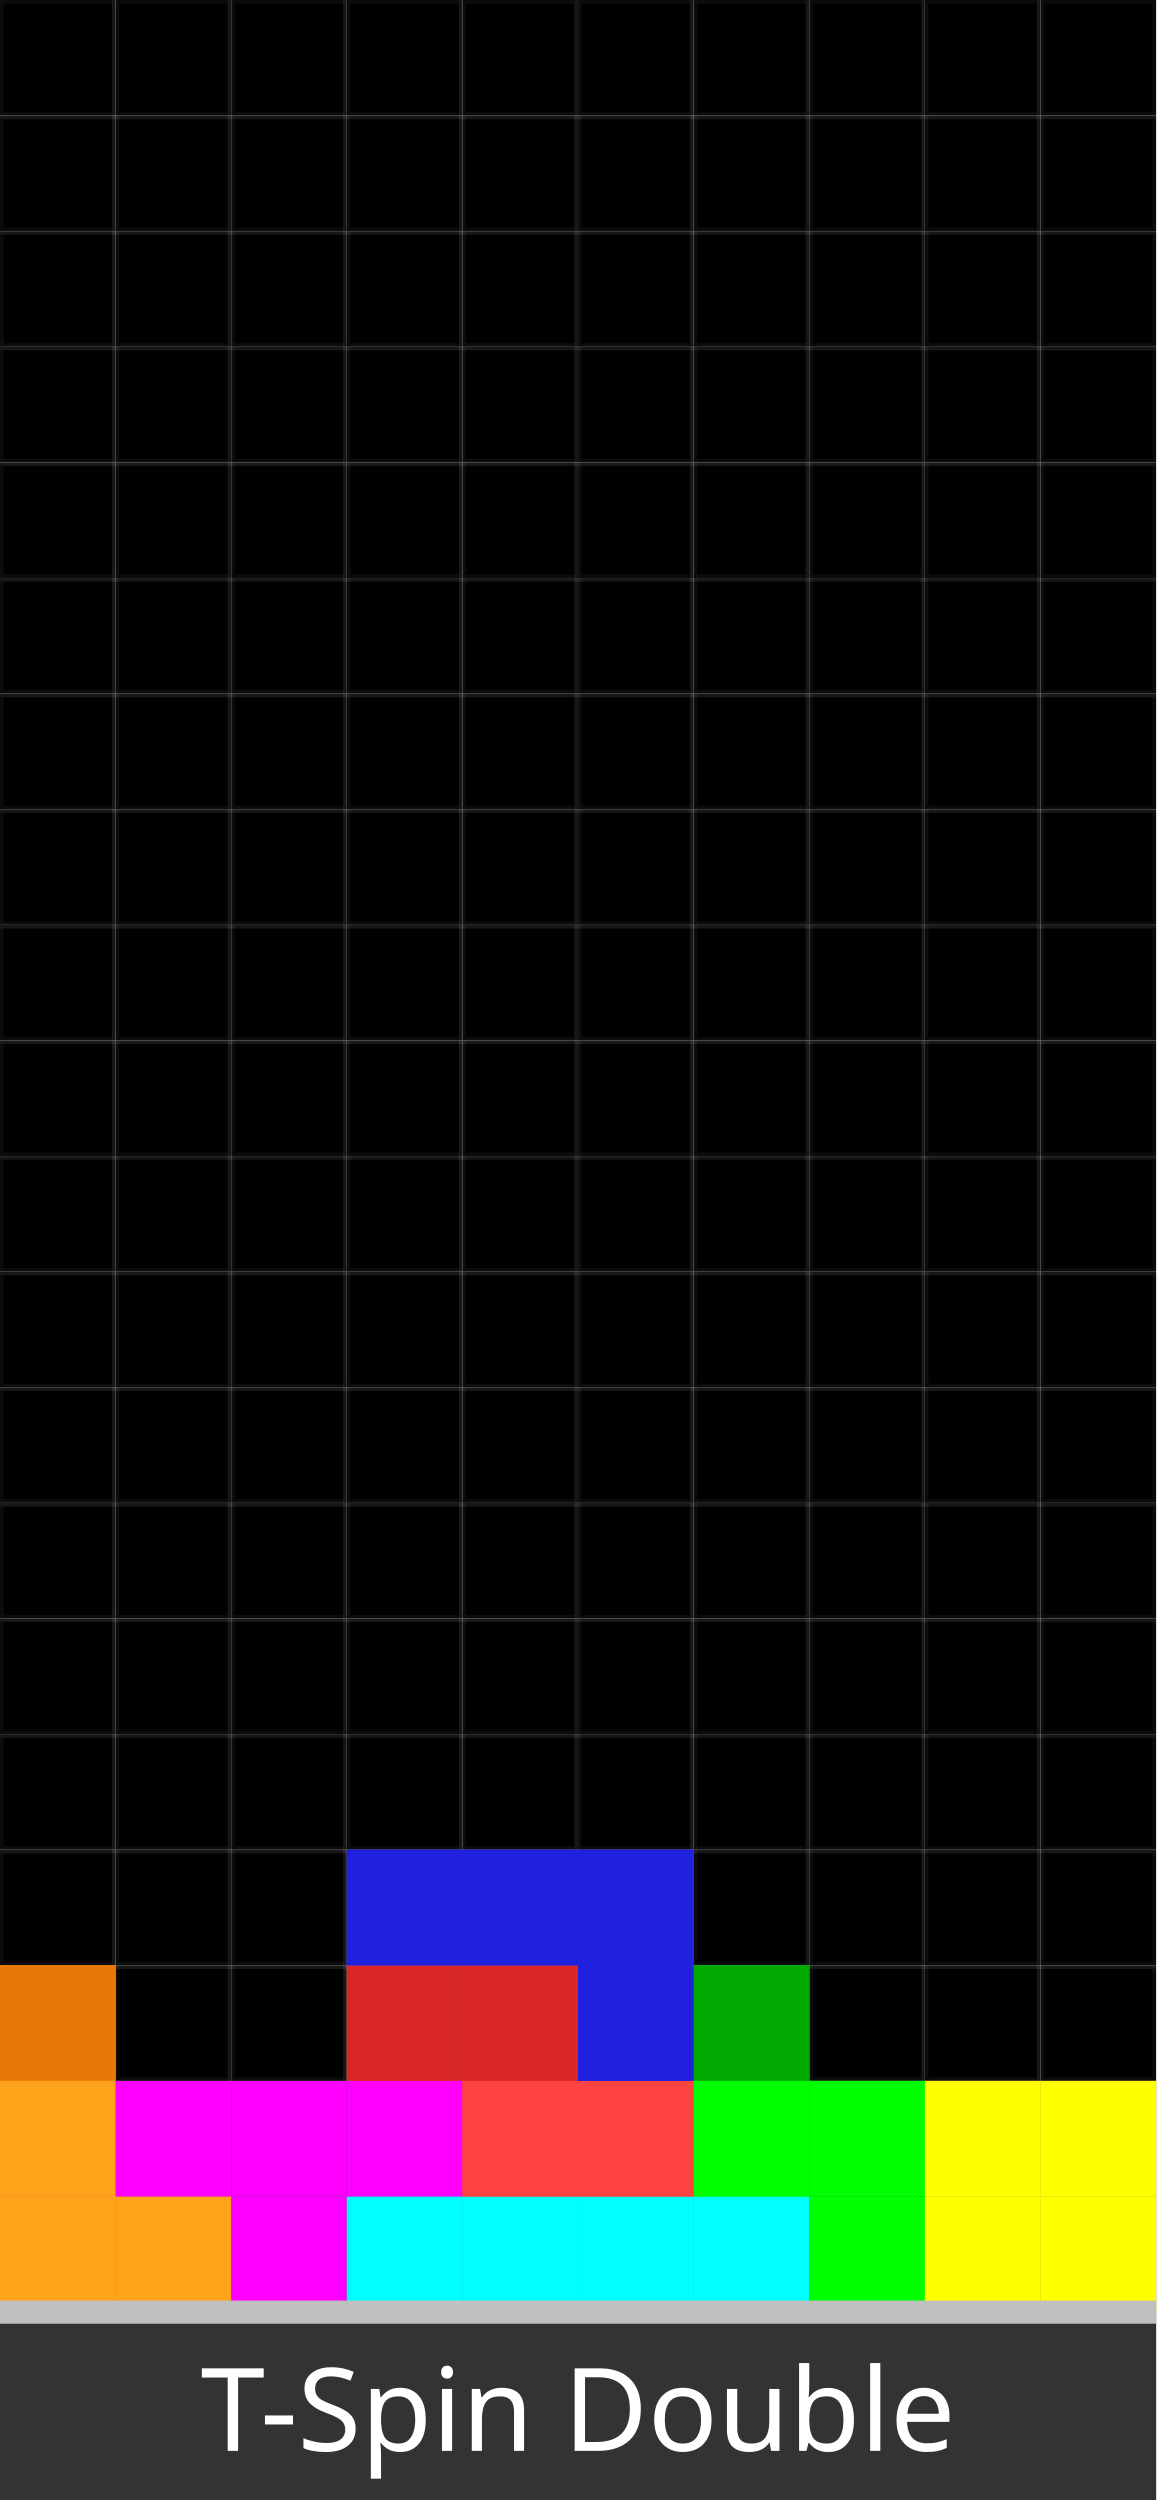
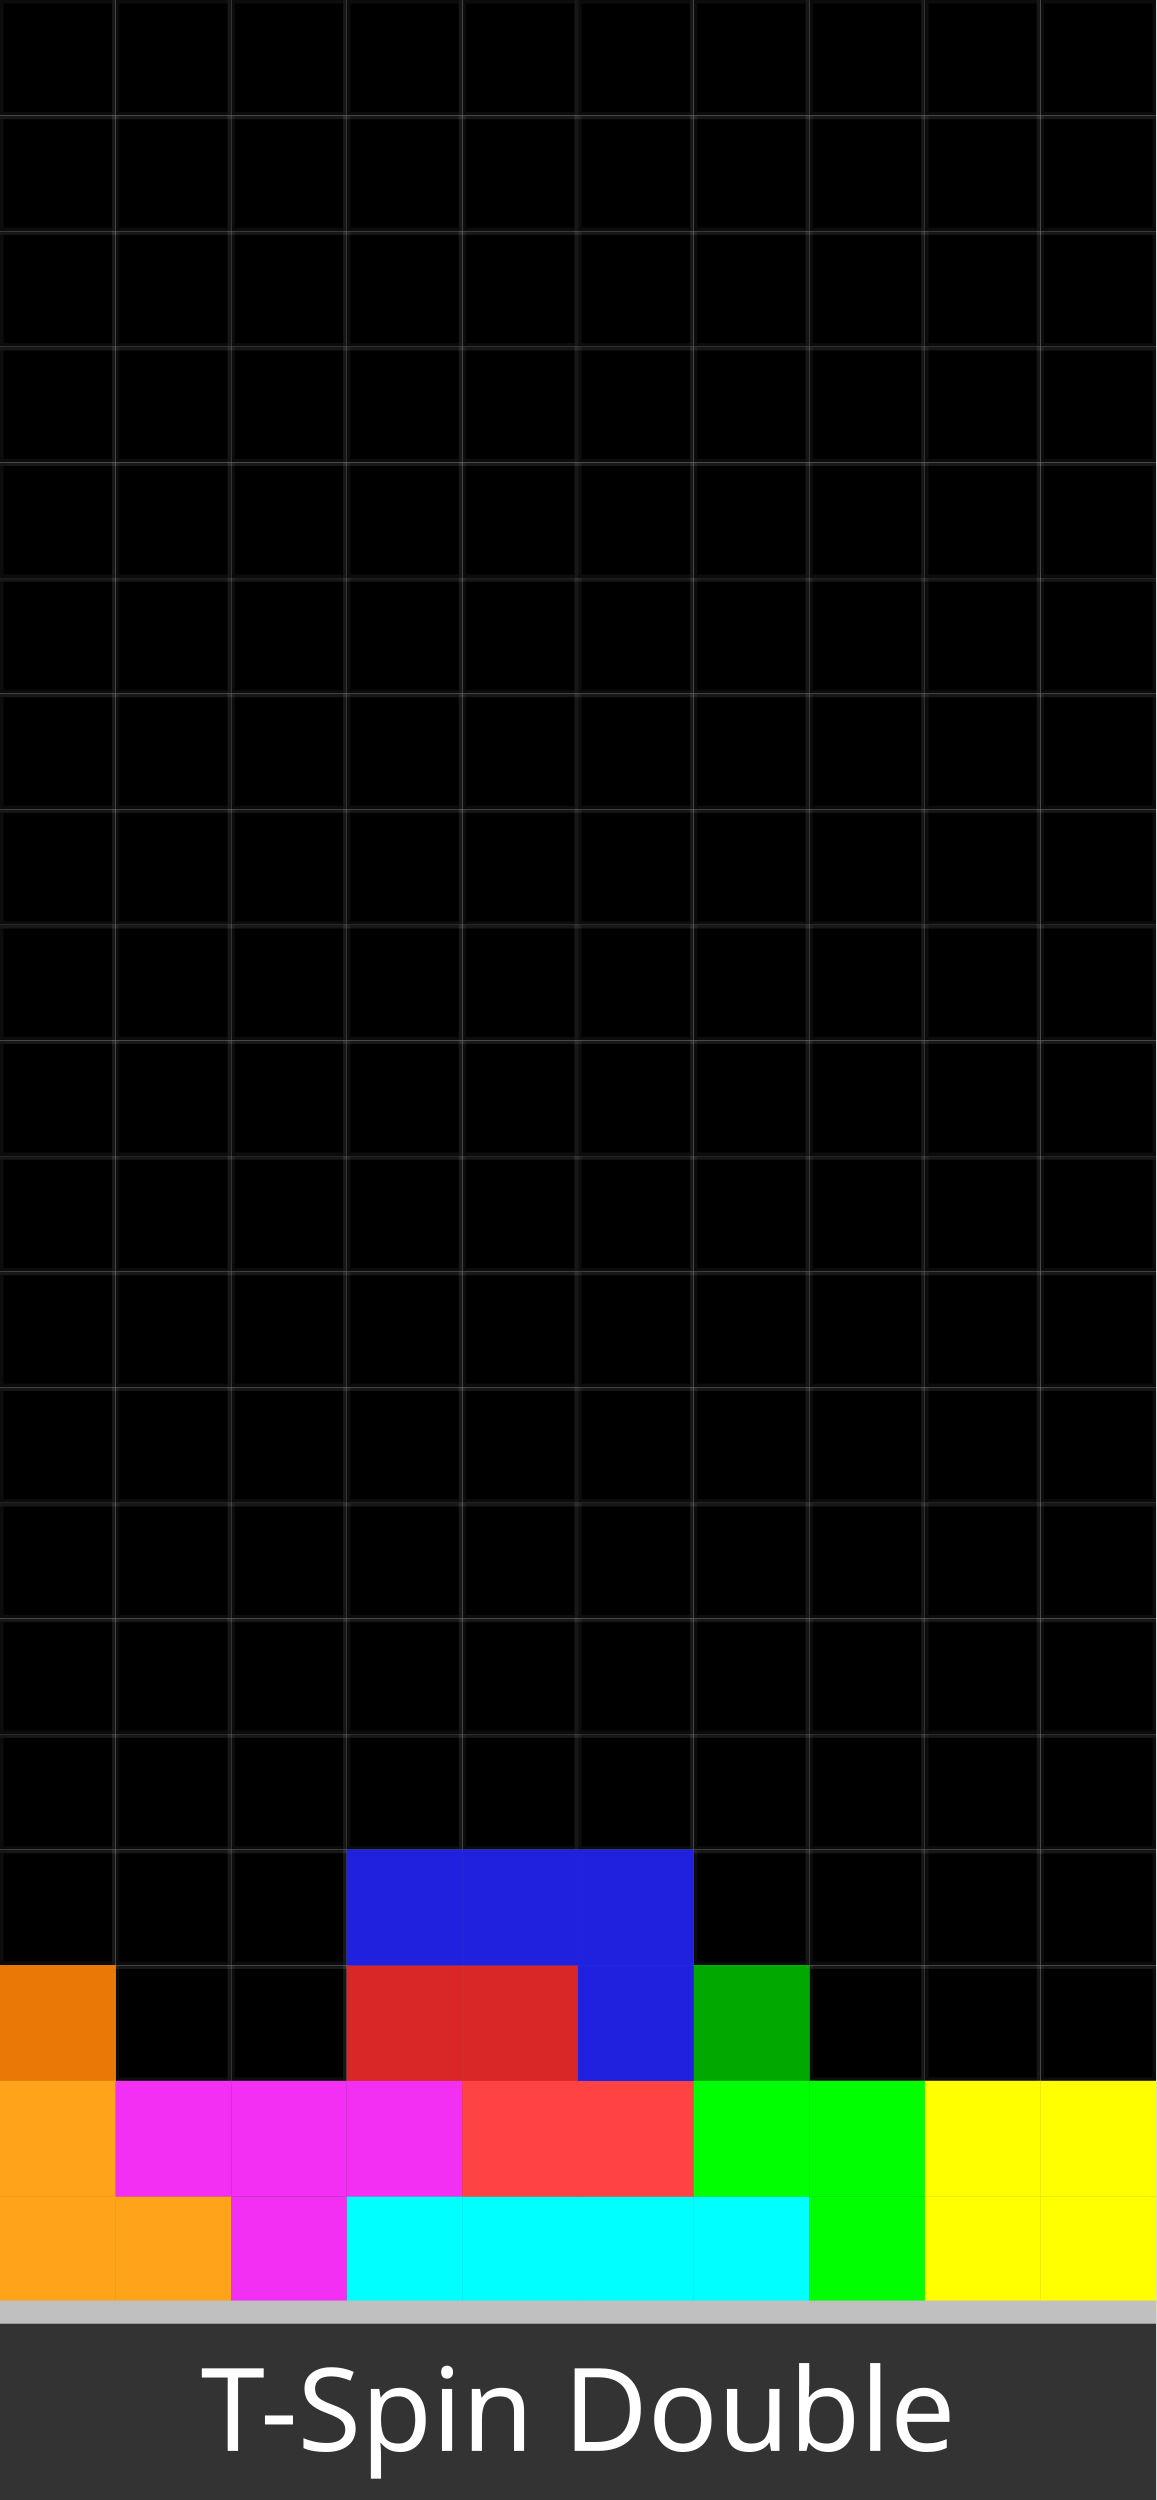
<svg xmlns="http://www.w3.org/2000/svg" viewBox="0 0 160 346" width="160" height="346" style="font-family: sans-serif">
  <defs>
    <rect id="t_" fill="#000" width="16" height="16" stroke="rgba(255,255,255,0.05)" />
    <rect id="tIl" fill="#0ff" width="16" height="16" />
    <rect id="tI" fill="hsl(180, 100%, 35%)" width="16" height="16" />
    <rect id="tZl" fill="hsl(0, 100%, 63%)" width="16" height="16" />
    <rect id="tLl" fill="hsl(36, 100%, 55%)" width="16" height="16" />
    <rect id="tZ" fill="hsl(0, 70%, 50%)" width="16" height="16" />
    <rect id="tL" fill="hsl(30, 95%, 47%)" width="16" height="16" />
    <rect id="tSl" fill="#0f0" width="16" height="16" />
    <rect id="tS" fill="hsl(120, 100%, 33%)" width="16" height="16" />
    <rect id="tOl" fill="#ff0" width="16" height="16" />
    <rect id="tO" fill="hsl(60, 70%, 40%)" width="16" height="16" />
    <rect id="tJl" fill="hsl(240, 100%, 60%)" width="16" height="16" />
-     <rect id="tTl" fill="#f0f" width="16" height="16" />
+     <rect id="tTl" fill="hsl(300, 90%, 57%)" width="16" height="16" />
    <rect id="tJ" fill="hsl(240, 75%, 50%)" width="16" height="16" />
  </defs>
  <svg viewBox="0 0 160 346" id="f0">
    <use href="#t_" x="0" y="304" />
    <use href="#t_" x="16" y="304" />
    <use href="#t_" x="32" y="304" />
    <use href="#t_" x="112" y="304" />
    <use href="#t_" x="128" y="304" />
    <use href="#t_" x="144" y="304" />
    <use href="#t_" x="0" y="288" />
    <use href="#t_" x="16" y="288" />
    <use href="#t_" x="32" y="288" />
    <use href="#t_" x="48" y="288" />
    <use href="#t_" x="64" y="288" />
    <use href="#t_" x="80" y="288" />
    <use href="#t_" x="96" y="288" />
    <use href="#t_" x="112" y="288" />
    <use href="#t_" x="128" y="288" />
    <use href="#t_" x="144" y="288" />
    <use href="#t_" x="0" y="272" />
    <use href="#t_" x="16" y="272" />
    <use href="#t_" x="32" y="272" />
    <use href="#t_" x="48" y="272" />
    <use href="#t_" x="64" y="272" />
    <use href="#t_" x="80" y="272" />
    <use href="#t_" x="96" y="272" />
    <use href="#t_" x="112" y="272" />
    <use href="#t_" x="128" y="272" />
    <use href="#t_" x="144" y="272" />
    <use href="#t_" x="0" y="256" />
    <use href="#t_" x="16" y="256" />
    <use href="#t_" x="32" y="256" />
    <use href="#t_" x="48" y="256" />
    <use href="#t_" x="64" y="256" />
    <use href="#t_" x="80" y="256" />
    <use href="#t_" x="96" y="256" />
    <use href="#t_" x="112" y="256" />
    <use href="#t_" x="128" y="256" />
    <use href="#t_" x="144" y="256" />
    <use href="#t_" x="0" y="240" />
    <use href="#t_" x="16" y="240" />
    <use href="#t_" x="32" y="240" />
    <use href="#t_" x="48" y="240" />
    <use href="#t_" x="64" y="240" />
    <use href="#t_" x="80" y="240" />
    <use href="#t_" x="96" y="240" />
    <use href="#t_" x="112" y="240" />
    <use href="#t_" x="128" y="240" />
    <use href="#t_" x="144" y="240" />
    <use href="#t_" x="0" y="224" />
    <use href="#t_" x="16" y="224" />
    <use href="#t_" x="32" y="224" />
    <use href="#t_" x="48" y="224" />
    <use href="#t_" x="64" y="224" />
    <use href="#t_" x="80" y="224" />
    <use href="#t_" x="96" y="224" />
    <use href="#t_" x="112" y="224" />
    <use href="#t_" x="128" y="224" />
    <use href="#t_" x="144" y="224" />
    <use href="#t_" x="0" y="208" />
    <use href="#t_" x="16" y="208" />
    <use href="#t_" x="32" y="208" />
    <use href="#t_" x="48" y="208" />
    <use href="#t_" x="64" y="208" />
    <use href="#t_" x="80" y="208" />
    <use href="#t_" x="96" y="208" />
    <use href="#t_" x="112" y="208" />
    <use href="#t_" x="128" y="208" />
    <use href="#t_" x="144" y="208" />
    <use href="#t_" x="0" y="192" />
    <use href="#t_" x="16" y="192" />
    <use href="#t_" x="32" y="192" />
    <use href="#t_" x="48" y="192" />
    <use href="#t_" x="64" y="192" />
    <use href="#t_" x="80" y="192" />
    <use href="#t_" x="96" y="192" />
    <use href="#t_" x="112" y="192" />
    <use href="#t_" x="128" y="192" />
    <use href="#t_" x="144" y="192" />
    <use href="#t_" x="0" y="176" />
    <use href="#t_" x="16" y="176" />
    <use href="#t_" x="32" y="176" />
    <use href="#t_" x="48" y="176" />
    <use href="#t_" x="64" y="176" />
    <use href="#t_" x="80" y="176" />
    <use href="#t_" x="96" y="176" />
    <use href="#t_" x="112" y="176" />
    <use href="#t_" x="128" y="176" />
    <use href="#t_" x="144" y="176" />
    <use href="#t_" x="0" y="160" />
    <use href="#t_" x="16" y="160" />
    <use href="#t_" x="32" y="160" />
    <use href="#t_" x="48" y="160" />
    <use href="#t_" x="64" y="160" />
    <use href="#t_" x="80" y="160" />
    <use href="#t_" x="96" y="160" />
    <use href="#t_" x="112" y="160" />
    <use href="#t_" x="128" y="160" />
    <use href="#t_" x="144" y="160" />
    <use href="#t_" x="0" y="144" />
    <use href="#t_" x="16" y="144" />
    <use href="#t_" x="32" y="144" />
    <use href="#t_" x="48" y="144" />
    <use href="#t_" x="64" y="144" />
    <use href="#t_" x="80" y="144" />
    <use href="#t_" x="96" y="144" />
    <use href="#t_" x="112" y="144" />
    <use href="#t_" x="128" y="144" />
    <use href="#t_" x="144" y="144" />
    <use href="#t_" x="0" y="128" />
    <use href="#t_" x="16" y="128" />
    <use href="#t_" x="32" y="128" />
    <use href="#t_" x="48" y="128" />
    <use href="#t_" x="64" y="128" />
    <use href="#t_" x="80" y="128" />
    <use href="#t_" x="96" y="128" />
    <use href="#t_" x="112" y="128" />
    <use href="#t_" x="128" y="128" />
    <use href="#t_" x="144" y="128" />
    <use href="#t_" x="0" y="112" />
    <use href="#t_" x="16" y="112" />
    <use href="#t_" x="32" y="112" />
    <use href="#t_" x="48" y="112" />
    <use href="#t_" x="64" y="112" />
    <use href="#t_" x="80" y="112" />
    <use href="#t_" x="96" y="112" />
    <use href="#t_" x="112" y="112" />
    <use href="#t_" x="128" y="112" />
    <use href="#t_" x="144" y="112" />
    <use href="#t_" x="0" y="96" />
    <use href="#t_" x="16" y="96" />
    <use href="#t_" x="32" y="96" />
    <use href="#t_" x="48" y="96" />
    <use href="#t_" x="64" y="96" />
    <use href="#t_" x="80" y="96" />
    <use href="#t_" x="96" y="96" />
    <use href="#t_" x="112" y="96" />
    <use href="#t_" x="128" y="96" />
    <use href="#t_" x="144" y="96" />
    <use href="#t_" x="0" y="80" />
    <use href="#t_" x="16" y="80" />
    <use href="#t_" x="32" y="80" />
    <use href="#t_" x="48" y="80" />
    <use href="#t_" x="64" y="80" />
    <use href="#t_" x="80" y="80" />
    <use href="#t_" x="96" y="80" />
    <use href="#t_" x="112" y="80" />
    <use href="#t_" x="128" y="80" />
    <use href="#t_" x="144" y="80" />
    <use href="#t_" x="0" y="64" />
    <use href="#t_" x="16" y="64" />
    <use href="#t_" x="32" y="64" />
    <use href="#t_" x="48" y="64" />
    <use href="#t_" x="64" y="64" />
    <use href="#t_" x="80" y="64" />
    <use href="#t_" x="96" y="64" />
    <use href="#t_" x="112" y="64" />
    <use href="#t_" x="128" y="64" />
    <use href="#t_" x="144" y="64" />
    <use href="#t_" x="0" y="48" />
    <use href="#t_" x="16" y="48" />
    <use href="#t_" x="32" y="48" />
    <use href="#t_" x="48" y="48" />
    <use href="#t_" x="64" y="48" />
    <use href="#t_" x="80" y="48" />
    <use href="#t_" x="96" y="48" />
    <use href="#t_" x="112" y="48" />
    <use href="#t_" x="128" y="48" />
    <use href="#t_" x="144" y="48" />
    <use href="#t_" x="0" y="32" />
    <use href="#t_" x="16" y="32" />
    <use href="#t_" x="32" y="32" />
    <use href="#t_" x="48" y="32" />
    <use href="#t_" x="64" y="32" />
    <use href="#t_" x="80" y="32" />
    <use href="#t_" x="96" y="32" />
    <use href="#t_" x="112" y="32" />
    <use href="#t_" x="128" y="32" />
    <use href="#t_" x="144" y="32" />
    <use href="#t_" x="0" y="16" />
    <use href="#t_" x="16" y="16" />
    <use href="#t_" x="32" y="16" />
    <use href="#t_" x="48" y="16" />
    <use href="#t_" x="64" y="16" />
    <use href="#t_" x="80" y="16" />
    <use href="#t_" x="96" y="16" />
    <use href="#t_" x="112" y="16" />
    <use href="#t_" x="128" y="16" />
    <use href="#t_" x="144" y="16" />
    <use href="#t_" x="0" y="0" />
    <use href="#t_" x="16" y="0" />
    <use href="#t_" x="32" y="0" />
    <use href="#t_" x="48" y="0" />
    <use href="#t_" x="64" y="0" />
    <use href="#t_" x="80" y="0" />
    <use href="#t_" x="96" y="0" />
    <use href="#t_" x="112" y="0" />
    <use href="#t_" x="128" y="0" />
    <use href="#t_" x="144" y="0" />
    <use href="#tIl" x="48" y="304" />
    <use href="#tIl" x="64" y="304" />
    <use href="#tIl" x="80" y="304" />
    <use href="#tIl" x="96" y="304" />
    <rect fill="#333" y="320" width="160" height="26" />
    <text x="80" y="339.2" text-anchor="middle" font-size="16" fill="white">Opening</text>
  </svg>
  <svg viewBox="0 0 160 346" id="f1">
    <use href="#tI" x="48" y="304" />
    <use href="#tI" x="64" y="304" />
    <use href="#tI" x="80" y="304" />
    <use href="#tI" x="96" y="304" />
    <use href="#tZl" x="64" y="288" />
    <use href="#tZl" x="80" y="288" />
    <use href="#tZl" x="48" y="272" />
    <use href="#tZl" x="64" y="272" />
    <style>
      #f1 {
        animation: a1 3500ms step-end infinite;
      }
      @keyframes a1 {
        0% {visibility: hidden} 14.286% {visibility: visible}
      }
    </style>
  </svg>
  <svg viewBox="0 0 160 346" id="f2">
    <use href="#tLl" x="0" y="304" />
    <use href="#tLl" x="16" y="304" />
    <use href="#tLl" x="0" y="288" />
    <use href="#tZ" x="64" y="288" />
    <use href="#tZ" x="80" y="288" />
    <use href="#tLl" x="0" y="272" />
    <use href="#tZ" x="48" y="272" />
    <use href="#tZ" x="64" y="272" />
    <style>
      #f2 {
        animation: a2 3500ms step-end infinite;
      }
      @keyframes a2 {
        0% {visibility: hidden} 28.571% {visibility: visible}
      }
    </style>
  </svg>
  <svg viewBox="0 0 160 346" id="f3">
    <use href="#tL" x="0" y="304" />
    <use href="#tL" x="16" y="304" />
    <use href="#tSl" x="112" y="304" />
    <use href="#tL" x="0" y="288" />
    <use href="#tSl" x="96" y="288" />
    <use href="#tSl" x="112" y="288" />
    <use href="#tL" x="0" y="272" />
    <use href="#tSl" x="96" y="272" />
    <style>
      #f3 {
        animation: a3 3500ms step-end infinite;
      }
      @keyframes a3 {
        0% {visibility: hidden} 42.857% {visibility: visible}
      }
    </style>
  </svg>
  <svg viewBox="0 0 160 346" id="f4">
    <use href="#tS" x="112" y="304" />
    <use href="#tOl" x="128" y="304" />
    <use href="#tOl" x="144" y="304" />
    <use href="#tS" x="96" y="288" />
    <use href="#tS" x="112" y="288" />
    <use href="#tOl" x="128" y="288" />
    <use href="#tOl" x="144" y="288" />
    <use href="#tS" x="96" y="272" />
    <style>
      #f4 {
        animation: a4 3500ms step-end infinite;
      }
      @keyframes a4 {
        0% {visibility: hidden} 57.143% {visibility: visible}
      }
    </style>
  </svg>
  <svg viewBox="0 0 160 346" id="f5">
    <use href="#tO" x="128" y="304" />
    <use href="#tO" x="144" y="304" />
    <use href="#tO" x="128" y="288" />
    <use href="#tO" x="144" y="288" />
    <use href="#tJl" x="80" y="272" />
    <use href="#tJl" x="48" y="256" />
    <use href="#tJl" x="64" y="256" />
    <use href="#tJl" x="80" y="256" />
    <style>
      #f5 {
        animation: a5 3500ms step-end infinite;
      }
      @keyframes a5 {
        0% {visibility: hidden} 71.429% {visibility: visible}
      }
    </style>
  </svg>
  <svg viewBox="0 0 160 346" id="f6">
    <use href="#tLl" x="0" y="304" />
    <use href="#tLl" x="16" y="304" />
    <use href="#tTl" x="32" y="304" />
    <use href="#tIl" x="48" y="304" />
    <use href="#tIl" x="64" y="304" />
    <use href="#tIl" x="80" y="304" />
    <use href="#tIl" x="96" y="304" />
    <use href="#tSl" x="112" y="304" />
    <use href="#tOl" x="128" y="304" />
    <use href="#tOl" x="144" y="304" />
    <use href="#tLl" x="0" y="288" />
    <use href="#tTl" x="16" y="288" />
    <use href="#tTl" x="32" y="288" />
    <use href="#tTl" x="48" y="288" />
    <use href="#tZl" x="64" y="288" />
    <use href="#tZl" x="80" y="288" />
    <use href="#tSl" x="96" y="288" />
    <use href="#tSl" x="112" y="288" />
    <use href="#tOl" x="128" y="288" />
    <use href="#tOl" x="144" y="288" />
    <use href="#tJ" x="80" y="272" />
    <use href="#tJ" x="48" y="256" />
    <use href="#tJ" x="64" y="256" />
    <use href="#tJ" x="80" y="256" />
    <rect fill="#333" y="320" width="160" height="26" />
    <text x="80" y="339.2" text-anchor="middle" font-size="16" fill="white">T-Spin Double</text>
    <style>
      #f6 {
        animation: a6 3500ms step-end infinite;
      }
      @keyframes a6 {
        0% {visibility: hidden} 85.714% {visibility: visible}
      }
    </style>
  </svg>
  <path d="M 0,320 H160" stroke="silver" stroke-width="3.2" stroke-dasharray="160" id="p" />
  <style>
        #p {animation: p 3500ms steps(7, start) infinite}
        @keyframes p {
          from {
            stroke-dashoffset: 160;
          }
          to {
            stroke-dashoffset: 0;
          }
        }
      </style>
</svg>
